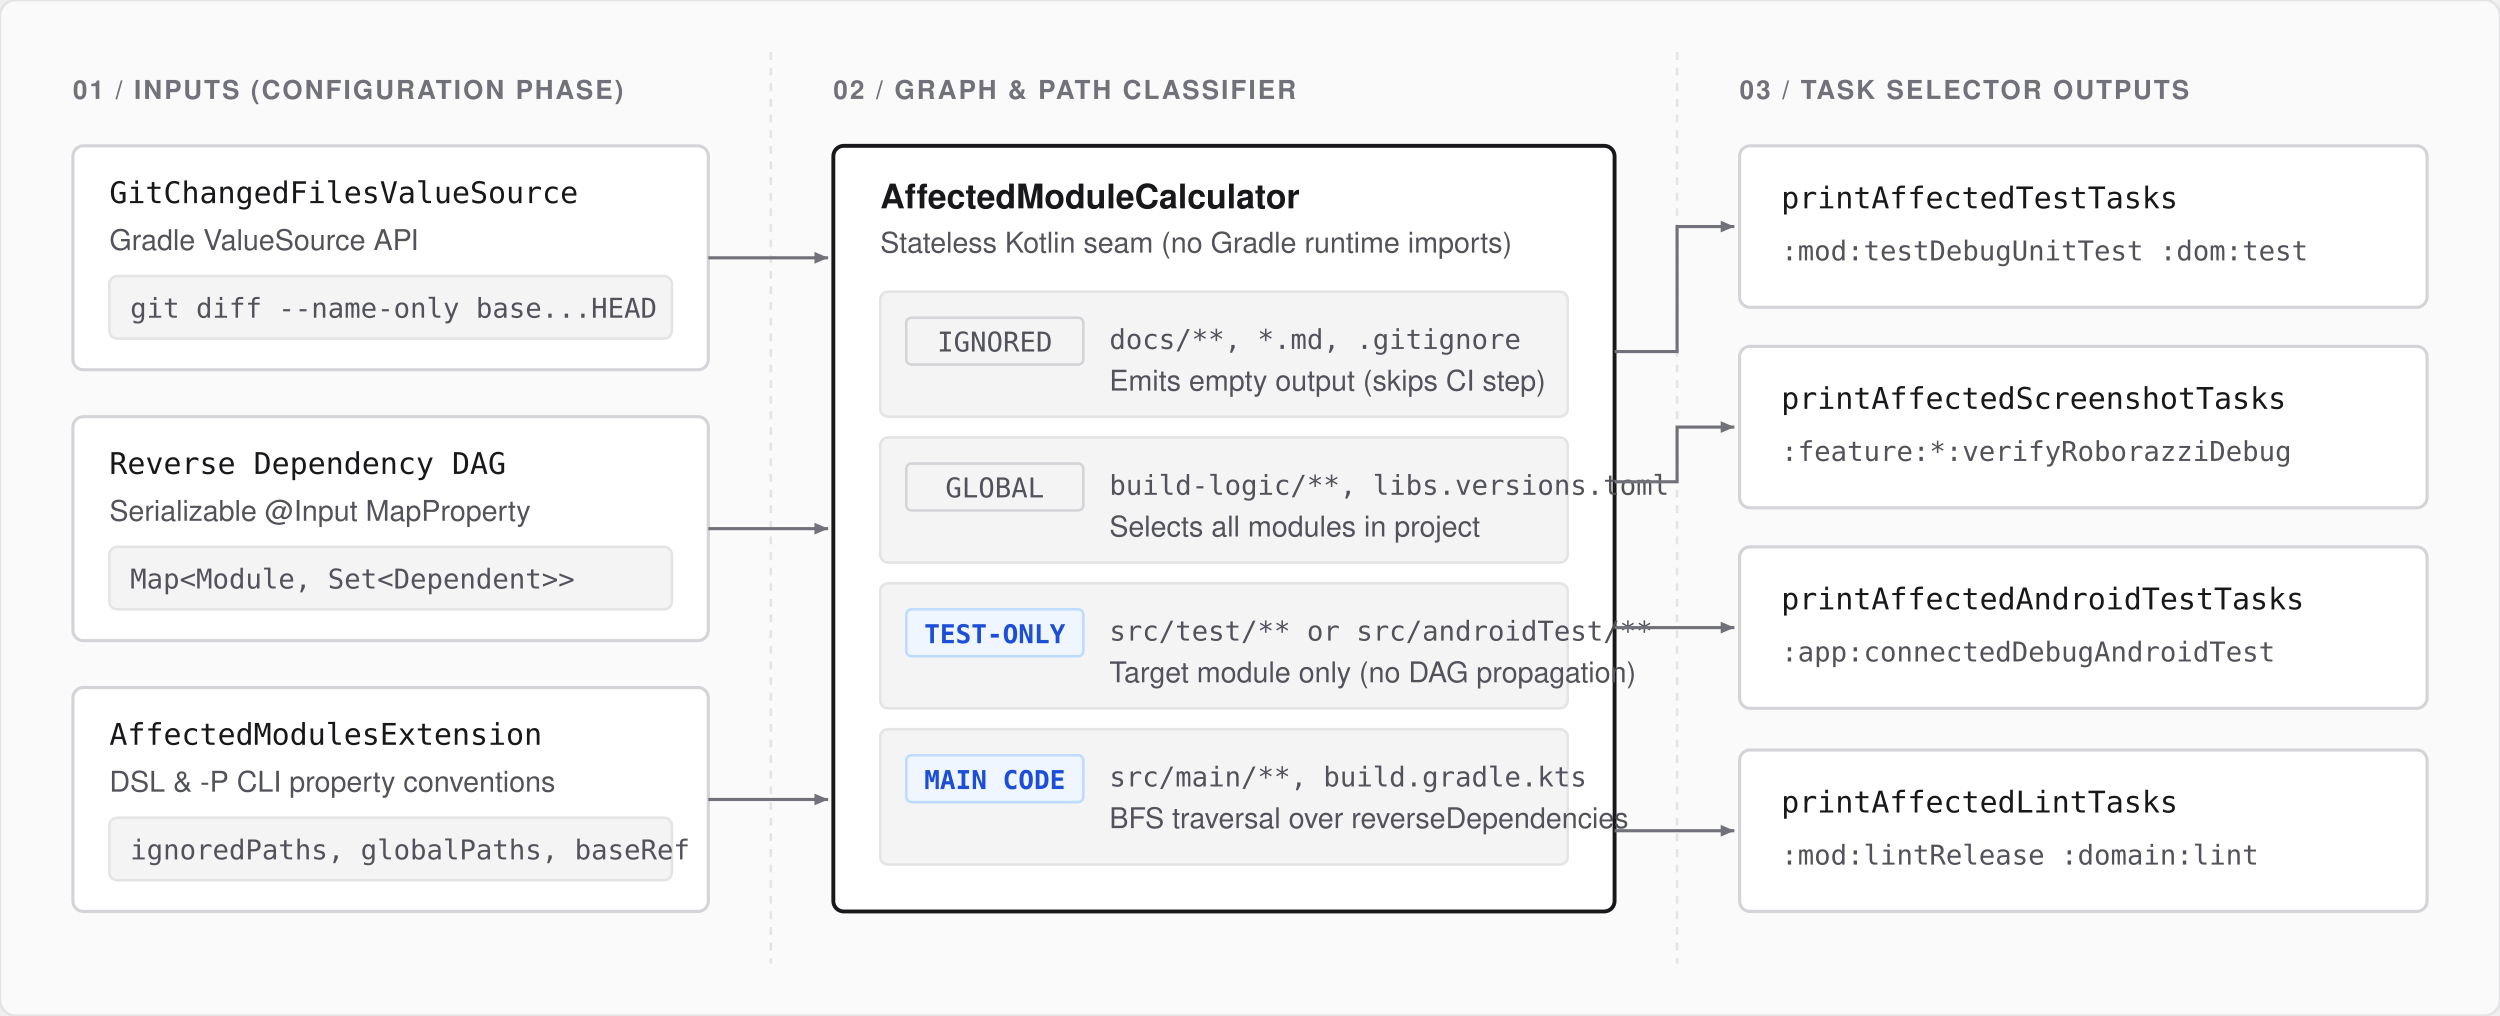
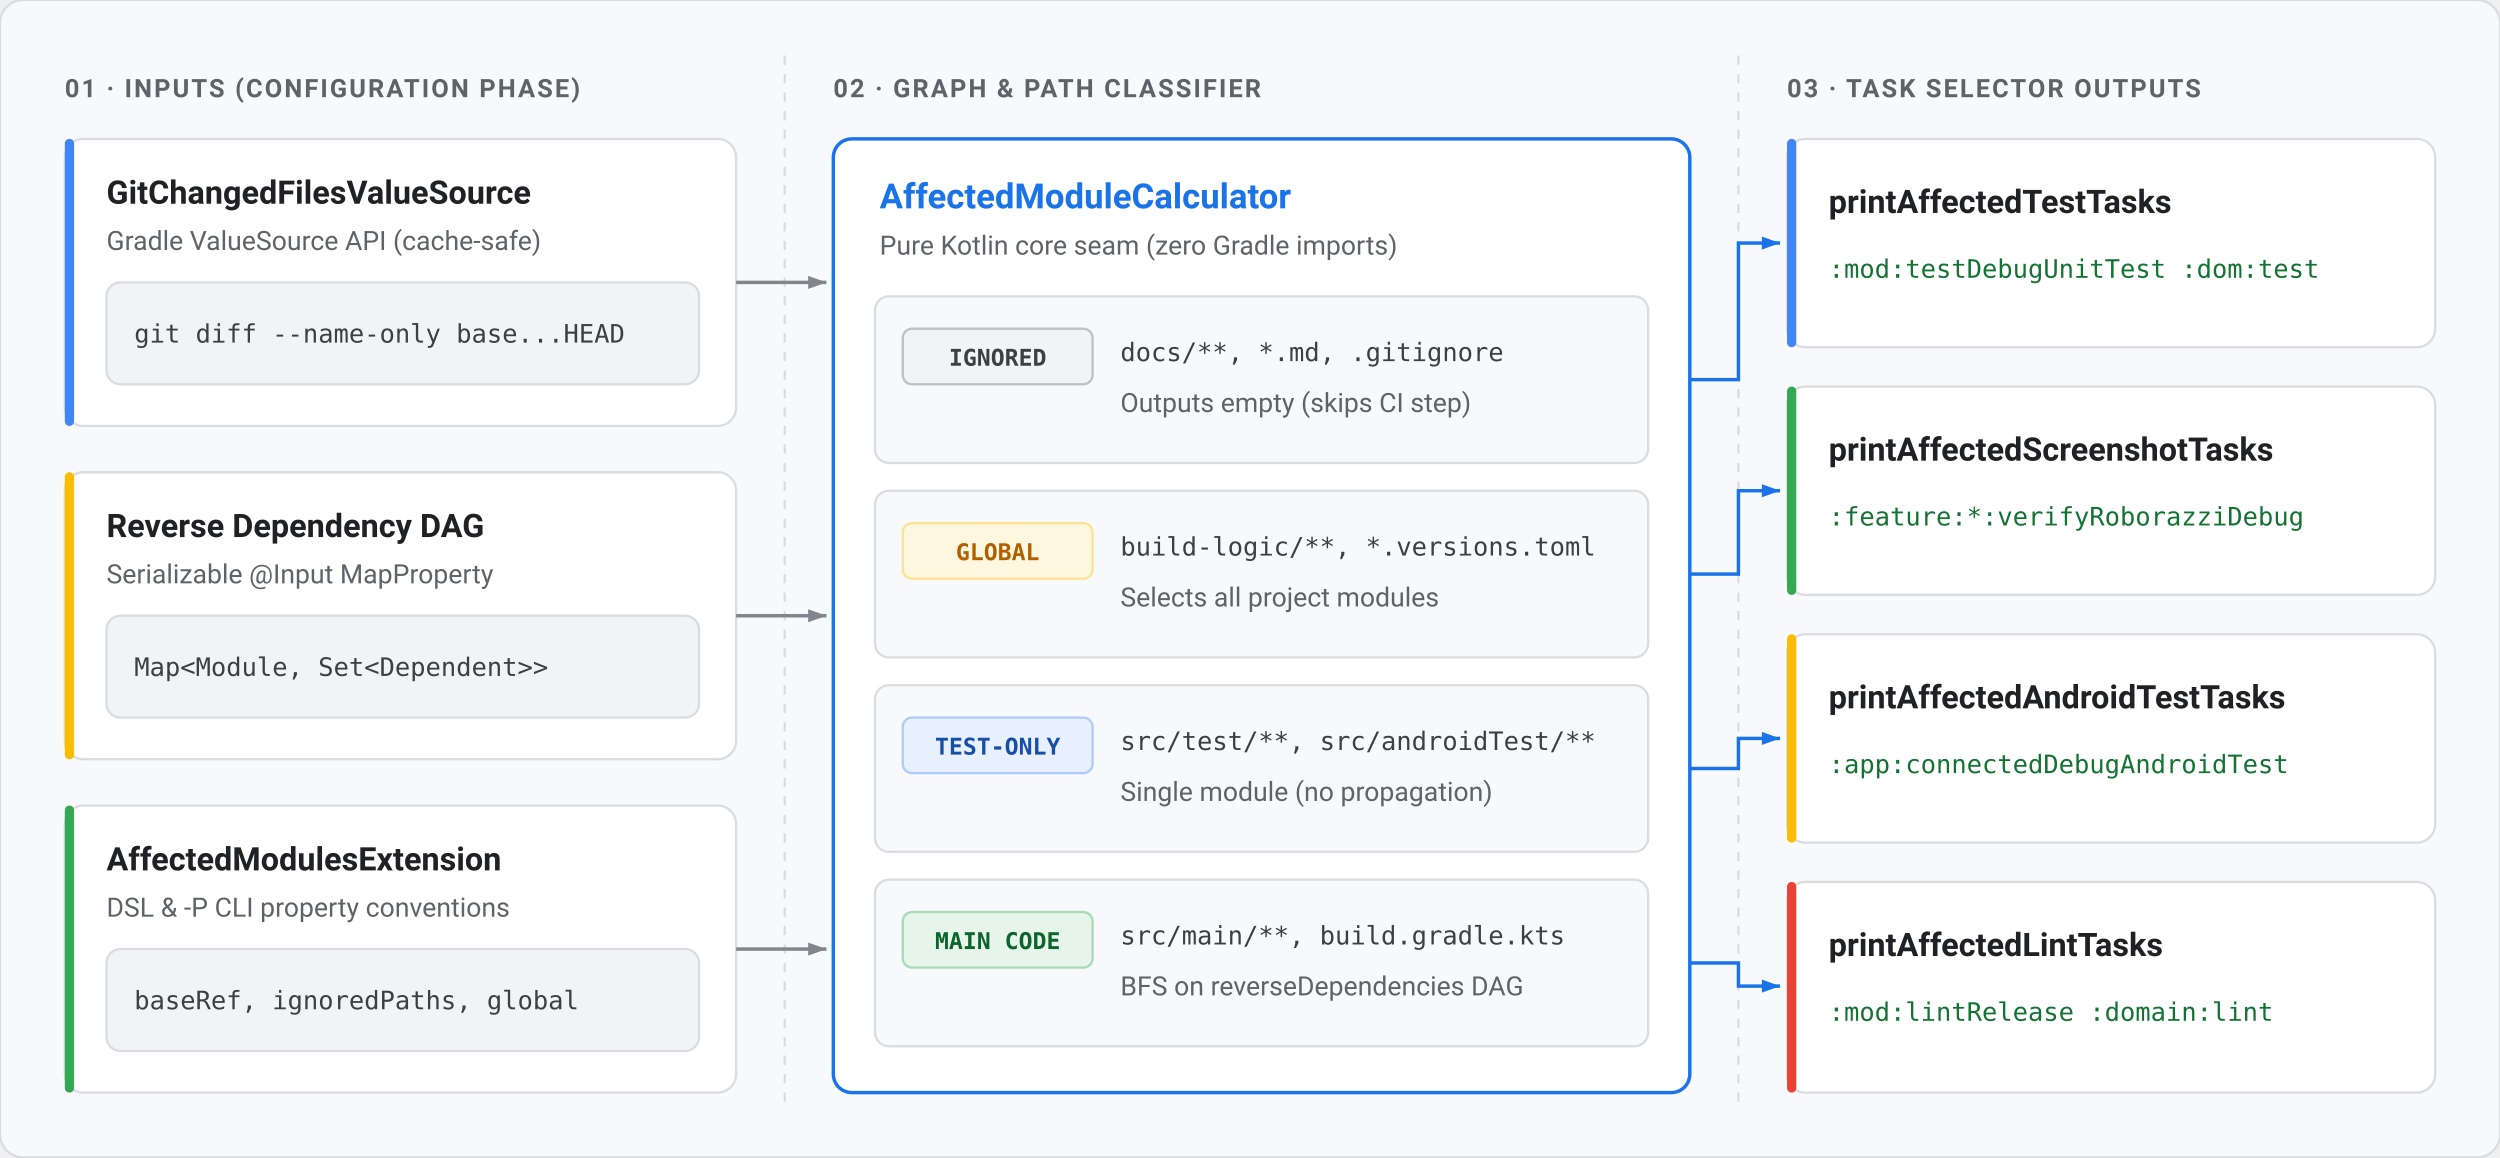
- <svg xmlns="http://www.w3.org/2000/svg" viewBox="0 0 960 390" width="100%" height="100%">
-   <style>
-     .canvas { fill: #FAFAFA; stroke: #E4E4E7; stroke-width: 1; }
-     .grid-line { stroke: #E4E4E7; stroke-width: 1; stroke-dasharray: 3 3; }
-     .box { fill: #FFFFFF; stroke: #D4D4D8; stroke-width: 1.2; }
-     .box-core { fill: #FFFFFF; stroke: #18181B; stroke-width: 1.5; }
-     .box-sub { fill: #F4F4F5; stroke: #E4E4E7; stroke-width: 1; }
-     .title { font: 600 13px -apple-system, BlinkMacSystemFont, "Segoe UI", Helvetica, Arial, sans-serif; fill: #18181B; }
-     .section { font: 600 10px -apple-system, BlinkMacSystemFont, "Segoe UI", Helvetica, Arial, sans-serif; letter-spacing: 0.08em; fill: #71717A; }
-     .code { font: 500 11.5px ui-monospace, SFMono-Regular, "SF Mono", Menlo, Consolas, monospace; fill: #18181B; }
-     .code-muted { font: 400 10.5px ui-monospace, SFMono-Regular, "SF Mono", Menlo, Consolas, monospace; fill: #52525B; }
-     .desc { font: 400 11px -apple-system, BlinkMacSystemFont, "Segoe UI", Helvetica, Arial, sans-serif; fill: #52525B; }
-     .tag { fill: #F4F4F5; stroke: #D4D4D8; stroke-width: 1; }
-     .tag-blue { fill: #EFF6FF; stroke: #BFDBFE; stroke-width: 1; }
-     .code-blue { font: 600 10px ui-monospace, SFMono-Regular, Menlo, monospace; fill: #1D4ED8; }
-     .connector { fill: none; stroke: #71717A; stroke-width: 1.2; }
-     .arrow { fill: #71717A; }
-     @media (prefers-color-scheme: dark) {
-       .canvas { fill: #0D1117; stroke: #30363D; }
-       .grid-line { stroke: #21262D; }
-       .box { fill: #161B22; stroke: #30363D; }
-       .box-core { fill: #161B22; stroke: #8B949E; }
-       .box-sub { fill: #0D1117; stroke: #30363D; }
-       .title { fill: #E6EDF3; }
-       .section { fill: #8B949E; }
-       .code { fill: #E6EDF3; }
-       .code-muted { fill: #8B949E; }
-       .desc { fill: #8B949E; }
-       .tag { fill: #21262D; stroke: #30363D; }
-       .tag-blue { fill: #121D2F; stroke: #1F6FEB; }
-       .code-blue { fill: #58A6FF; }
-       .connector { stroke: #8B949E; }
-       .arrow { fill: #8B949E; }
-     }
-   </style>
+ <svg xmlns="http://www.w3.org/2000/svg" viewBox="0 0 1080 500" width="100%" height="100%">
  <defs>
-     <marker id="arr" viewBox="0 0 8 8" refX="7" refY="4" markerWidth="5" markerHeight="5" orient="auto-start-reverse">
-       <path d="M 0 1 L 7 4 L 0 7 z" class="arrow" />
+     <style>
+       .canvas { fill: #F8F9FA; stroke: #DADCE0; stroke-width: 1; }
+       .grid { stroke: #E8EAED; stroke-width: 1; }
+       .card { fill: #FFFFFF; stroke: #DADCE0; stroke-width: 1; }
+       .card-core { fill: #FFFFFF; stroke: #1A73E8; stroke-width: 1.5; }
+       .subcard { fill: #F8F9FA; stroke: #DADCE0; stroke-width: 1; }
+       .code-box { fill: #F1F3F4; stroke: #DADCE0; stroke-width: 1; }
+       .divider { stroke: #DADCE0; stroke-width: 1; stroke-dasharray: 4 4; }
+ 
+       .g-blue-bar { fill: #4285F4; }
+       .g-red-bar { fill: #EA4335; }
+       .g-yellow-bar { fill: #FBBC04; }
+       .g-green-bar { fill: #34A853; }
+ 
+       .pill-grey { fill: #F1F3F4; stroke: #BDC1C6; stroke-width: 1; }
+       .pill-yellow { fill: #FEF7E0; stroke: #FDE293; stroke-width: 1; }
+       .pill-blue { fill: #E8F0FE; stroke: #AECBFA; stroke-width: 1; }
+       .pill-green { fill: #E6F4EA; stroke: #A8DAB5; stroke-width: 1; }
+ 
+       .txt-sec { font-family: 'Google Sans', 'Roboto', -apple-system, BlinkMacSystemFont, 'Segoe UI', sans-serif; font-size: 11px; font-weight: 700; fill: #5F6368; letter-spacing: 0.08em; }
+       .txt-title { font-family: 'Google Sans', 'Roboto', -apple-system, BlinkMacSystemFont, 'Segoe UI', sans-serif; font-size: 14px; font-weight: 700; fill: #202124; }
+       .txt-title-blue { font-family: 'Google Sans', 'Roboto', -apple-system, BlinkMacSystemFont, 'Segoe UI', sans-serif; font-size: 15px; font-weight: 700; fill: #1A73E8; }
+       .txt-sub { font-family: 'Roboto', -apple-system, BlinkMacSystemFont, 'Segoe UI', sans-serif; font-size: 11.5px; fill: #5F6368; }
+       .txt-code { font-family: 'Roboto Mono', 'JetBrains Mono', Menlo, Consolas, monospace; font-size: 11px; fill: #3C4043; }
+       .txt-code-green { font-family: 'Roboto Mono', 'JetBrains Mono', Menlo, Consolas, monospace; font-size: 11px; fill: #137333; }
+ 
+       .txt-pill-grey { font-family: 'Roboto Mono', 'JetBrains Mono', Menlo, monospace; font-size: 10px; font-weight: 700; fill: #3C4043; }
+       .txt-pill-yellow { font-family: 'Roboto Mono', 'JetBrains Mono', Menlo, monospace; font-size: 10px; font-weight: 700; fill: #B06000; }
+       .txt-pill-blue { font-family: 'Roboto Mono', 'JetBrains Mono', Menlo, monospace; font-size: 10px; font-weight: 700; fill: #174EA6; }
+       .txt-pill-green { font-family: 'Roboto Mono', 'JetBrains Mono', Menlo, monospace; font-size: 10px; font-weight: 700; fill: #0D652D; }
+ 
+       .wire { stroke: #80868B; stroke-width: 1.5; fill: none; }
+       .wire-blue { stroke: #1A73E8; stroke-width: 1.5; fill: none; }
+       .arrow { fill: #80868B; }
+       .arrow-blue { fill: #1A73E8; }
+ 
+       @media (prefers-color-scheme: dark) {
+         .canvas { fill: #131314; stroke: #3C4043; }
+         .grid { stroke: #1E1F20; }
+         .card { fill: #1E1F20; stroke: #3C4043; }
+         .card-core { fill: #1E1F20; stroke: #8AB4F8; }
+         .subcard { fill: #131314; stroke: #3C4043; }
+         .code-box { fill: #131314; stroke: #3C4043; }
+         .divider { stroke: #3C4043; }
+ 
+         .pill-grey { fill: #282A2C; stroke: #5F6368; }
+         .pill-yellow { fill: #332607; stroke: #FDD663; }
+         .pill-blue { fill: #172B4D; stroke: #8AB4F8; }
+         .pill-green { fill: #0D2E1B; stroke: #81C995; }
+ 
+         .txt-sec { fill: #9AA0A6; }
+         .txt-title { fill: #E8EAED; }
+         .txt-title-blue { fill: #8AB4F8; }
+         .txt-sub { fill: #9AA0A6; }
+         .txt-code { fill: #BDC1C6; }
+         .txt-code-green { fill: #81C995; }
+ 
+         .txt-pill-grey { fill: #E8EAED; }
+         .txt-pill-yellow { fill: #FDD663; }
+         .txt-pill-blue { fill: #8AB4F8; }
+         .txt-pill-green { fill: #81C995; }
+ 
+         .wire { stroke: #9AA0A6; }
+         .wire-blue { stroke: #8AB4F8; }
+         .arrow { fill: #9AA0A6; }
+         .arrow-blue { fill: #8AB4F8; }
+       }
+     </style>
+     <pattern id="ggrid" width="24" height="24" patternUnits="userSpaceOnUse">
+       <path d="M 24 0 L 0 0 0 24" fill="none" class="grid" />
+     </pattern>
+     <marker id="arr" viewBox="0 0 8 8" refX="7" refY="4" markerWidth="6" markerHeight="6" orient="auto">
+       <path d="M 0 1.5 L 7 4 L 0 6.5 z" class="arrow" />
    </marker>
+     <marker id="arr-b" viewBox="0 0 8 8" refX="7" refY="4" markerWidth="6" markerHeight="6" orient="auto">
+       <path d="M 0 1.5 L 7 4 L 0 6.5 z" class="arrow-blue" />
+     </marker>
+     <clipPath id="canvas-clip">
+       <rect width="1080" height="500" rx="10" />
+     </clipPath>
  </defs>
-   <rect width="960" height="390" rx="6" class="canvas" />
-   <line x1="296" y1="20" x2="296" y2="370" class="grid-line" />
-   <line x1="644" y1="20" x2="644" y2="370" class="grid-line" />
-   <text x="28" y="38" class="section">01 / INPUTS (CONFIGURATION PHASE)</text>
-   <text x="320" y="38" class="section">02 / GRAPH &amp; PATH CLASSIFIER</text>
-   <text x="668" y="38" class="section">03 / TASK SELECTOR OUTPUTS</text>
-   <rect x="28" y="56" width="244" height="86" rx="4" class="box" />
-   <text x="42" y="78" class="code">GitChangedFilesValueSource</text>
-   <text x="42" y="96" class="desc">Gradle ValueSource API</text>
-   <rect x="42" y="106" width="216" height="24" rx="3" class="box-sub" />
-   <text x="50" y="122" class="code-muted">git diff --name-only base...HEAD</text>
-   <rect x="28" y="160" width="244" height="86" rx="4" class="box" />
-   <text x="42" y="182" class="code">Reverse Dependency DAG</text>
-   <text x="42" y="200" class="desc">Serializable @Input MapProperty</text>
-   <rect x="42" y="210" width="216" height="24" rx="3" class="box-sub" />
-   <text x="50" y="226" class="code-muted">Map&lt;Module, Set&lt;Dependent&gt;&gt;</text>
-   <rect x="28" y="264" width="244" height="86" rx="4" class="box" />
-   <text x="42" y="286" class="code">AffectedModulesExtension</text>
-   <text x="42" y="304" class="desc">DSL &amp; -P CLI property conventions</text>
-   <rect x="42" y="314" width="216" height="24" rx="3" class="box-sub" />
-   <text x="50" y="330" class="code-muted">ignoredPaths, globalPaths, baseRef</text>
-   <rect x="320" y="56" width="300" height="294" rx="4" class="box-core" />
-   <text x="338" y="80" class="title">AffectedModuleCalculator</text>
-   <text x="338" y="97" class="desc">Stateless Kotlin seam (no Gradle runtime imports)</text>
-   <rect x="338" y="112" width="264" height="48" rx="3" class="box-sub" />
-   <rect x="348" y="122" width="68" height="18" rx="2" class="tag" />
-   <text x="382" y="135" text-anchor="middle" class="code-muted">IGNORED</text>
-   <text x="426" y="134" class="code-muted">docs/**, *.md, .gitignore</text>
-   <text x="426" y="150" class="desc">Emits empty output (skips CI step)</text>
-   <rect x="338" y="168" width="264" height="48" rx="3" class="box-sub" />
-   <rect x="348" y="178" width="68" height="18" rx="2" class="tag" />
-   <text x="382" y="191" text-anchor="middle" class="code-muted">GLOBAL</text>
-   <text x="426" y="190" class="code-muted">build-logic/**, libs.versions.toml</text>
-   <text x="426" y="206" class="desc">Selects all modules in project</text>
-   <rect x="338" y="224" width="264" height="48" rx="3" class="box-sub" />
-   <rect x="348" y="234" width="68" height="18" rx="2" class="tag-blue" />
-   <text x="382" y="247" text-anchor="middle" class="code-blue">TEST-ONLY</text>
-   <text x="426" y="246" class="code-muted">src/test/** or src/androidTest/**</text>
-   <text x="426" y="262" class="desc">Target module only (no DAG propagation)</text>
-   <rect x="338" y="280" width="264" height="52" rx="3" class="box-sub" />
-   <rect x="348" y="290" width="68" height="18" rx="2" class="tag-blue" />
-   <text x="382" y="303" text-anchor="middle" class="code-blue">MAIN CODE</text>
-   <text x="426" y="302" class="code-muted">src/main/**, build.gradle.kts</text>
-   <text x="426" y="318" class="desc">BFS traversal over reverseDependencies</text>
-   <rect x="668" y="56" width="264" height="62" rx="4" class="box" />
-   <text x="684" y="80" class="code">printAffectedTestTasks</text>
-   <text x="684" y="100" class="code-muted">:mod:testDebugUnitTest  :dom:test</text>
-   <rect x="668" y="133" width="264" height="62" rx="4" class="box" />
-   <text x="684" y="157" class="code">printAffectedScreenshotTasks</text>
-   <text x="684" y="177" class="code-muted">:feature:*:verifyRoborazziDebug</text>
-   <rect x="668" y="210" width="264" height="62" rx="4" class="box" />
-   <text x="684" y="234" class="code">printAffectedAndroidTestTasks</text>
-   <text x="684" y="254" class="code-muted">:app:connectedDebugAndroidTest</text>
-   <rect x="668" y="288" width="264" height="62" rx="4" class="box" />
-   <text x="684" y="312" class="code">printAffectedLintTasks</text>
-   <text x="684" y="332" class="code-muted">:mod:lintRelease  :domain:lint</text>
-   <path d="M 272 99 L 318 99" class="connector" marker-end="url(#arr)" />
-   <path d="M 272 203 L 318 203" class="connector" marker-end="url(#arr)" />
-   <path d="M 272 307 L 318 307" class="connector" marker-end="url(#arr)" />
-   <path d="M 620 135 L 644 135 L 644 87 L 666 87" class="connector" marker-end="url(#arr)" />
-   <path d="M 620 185 L 644 185 L 644 164 L 666 164" class="connector" marker-end="url(#arr)" />
-   <path d="M 620 241 L 666 241" class="connector" marker-end="url(#arr)" />
-   <path d="M 620 319 L 666 319" class="connector" marker-end="url(#arr)" />
+   <g clip-path="url(#canvas-clip)">
+     <rect width="1080" height="500" rx="10" class="canvas" />
+     <rect width="1080" height="500" rx="10" fill="url(#ggrid)" />
+     <rect x="0" y="0" width="270" height="4" class="g-blue-bar" />
+     <rect x="270" y="0" width="270" height="4" class="g-red-bar" />
+     <rect x="540" y="0" width="270" height="4" class="g-yellow-bar" />
+     <rect x="810" y="0" width="270" height="4" class="g-green-bar" />
+   </g>
+   <rect width="1080" height="500" rx="10" fill="none" class="canvas" />
+   <line x1="339" y1="24" x2="339" y2="476" class="divider" />
+   <line x1="751" y1="24" x2="751" y2="476" class="divider" />
+   <text x="28" y="42" class="txt-sec">01 · INPUTS (CONFIGURATION PHASE)</text>
+   <text x="360" y="42" class="txt-sec">02 · GRAPH &amp; PATH CLASSIFIER</text>
+   <text x="772" y="42" class="txt-sec">03 · TASK SELECTOR OUTPUTS</text>
+   <rect x="28" y="60" width="290" height="124" rx="8" class="card" />
+   <rect x="28" y="60" width="4" height="124" rx="2" class="g-blue-bar" />
+   <text x="46" y="88" class="txt-title">GitChangedFilesValueSource</text>
+   <text x="46" y="108" class="txt-sub">Gradle ValueSource API (cache-safe)</text>
+   <rect x="46" y="122" width="256" height="44" rx="6" class="code-box" />
+   <text x="58" y="148" class="txt-code">git diff --name-only base...HEAD</text>
+   <rect x="28" y="204" width="290" height="124" rx="8" class="card" />
+   <rect x="28" y="204" width="4" height="124" rx="2" class="g-yellow-bar" />
+   <text x="46" y="232" class="txt-title">Reverse Dependency DAG</text>
+   <text x="46" y="252" class="txt-sub">Serializable @Input MapProperty</text>
+   <rect x="46" y="266" width="256" height="44" rx="6" class="code-box" />
+   <text x="58" y="292" class="txt-code">Map&lt;Module, Set&lt;Dependent&gt;&gt;</text>
+   <rect x="28" y="348" width="290" height="124" rx="8" class="card" />
+   <rect x="28" y="348" width="4" height="124" rx="2" class="g-green-bar" />
+   <text x="46" y="376" class="txt-title">AffectedModulesExtension</text>
+   <text x="46" y="396" class="txt-sub">DSL &amp; -P CLI property conventions</text>
+   <rect x="46" y="410" width="256" height="44" rx="6" class="code-box" />
+   <text x="58" y="436" class="txt-code">baseRef, ignoredPaths, global</text>
+   <rect x="360" y="60" width="370" height="412" rx="8" class="card-core" />
+   <text x="380" y="90" class="txt-title-blue">AffectedModuleCalculator</text>
+   <text x="380" y="110" class="txt-sub">Pure Kotlin core seam (zero Gradle imports)</text>
+   <rect x="378" y="128" width="334" height="72" rx="6" class="subcard" />
+   <rect x="390" y="142" width="82" height="24" rx="4" class="pill-grey" />
+   <text x="431" y="158" text-anchor="middle" class="txt-pill-grey">IGNORED</text>
+   <text x="484" y="156" class="txt-code">docs/**, *.md, .gitignore</text>
+   <text x="484" y="178" class="txt-sub">Outputs empty (skips CI step)</text>
+   <rect x="378" y="212" width="334" height="72" rx="6" class="subcard" />
+   <rect x="390" y="226" width="82" height="24" rx="4" class="pill-yellow" />
+   <text x="431" y="242" text-anchor="middle" class="txt-pill-yellow">GLOBAL</text>
+   <text x="484" y="240" class="txt-code">build-logic/**, *.versions.toml</text>
+   <text x="484" y="262" class="txt-sub">Selects all project modules</text>
+   <rect x="378" y="296" width="334" height="72" rx="6" class="subcard" />
+   <rect x="390" y="310" width="82" height="24" rx="4" class="pill-blue" />
+   <text x="431" y="326" text-anchor="middle" class="txt-pill-blue">TEST-ONLY</text>
+   <text x="484" y="324" class="txt-code">src/test/**, src/androidTest/**</text>
+   <text x="484" y="346" class="txt-sub">Single module (no propagation)</text>
+   <rect x="378" y="380" width="334" height="72" rx="6" class="subcard" />
+   <rect x="390" y="394" width="82" height="24" rx="4" class="pill-green" />
+   <text x="431" y="410" text-anchor="middle" class="txt-pill-green">MAIN CODE</text>
+   <text x="484" y="408" class="txt-code">src/main/**, build.gradle.kts</text>
+   <text x="484" y="430" class="txt-sub">BFS on reverseDependencies DAG</text>
+   <rect x="772" y="60" width="280" height="90" rx="8" class="card" />
+   <rect x="772" y="60" width="4" height="90" rx="2" class="g-blue-bar" />
+   <text x="790" y="92" class="txt-title">printAffectedTestTasks</text>
+   <text x="790" y="120" class="txt-code-green">:mod:testDebugUnitTest :dom:test</text>
+   <rect x="772" y="167" width="280" height="90" rx="8" class="card" />
+   <rect x="772" y="167" width="4" height="90" rx="2" class="g-green-bar" />
+   <text x="790" y="199" class="txt-title">printAffectedScreenshotTasks</text>
+   <text x="790" y="227" class="txt-code-green">:feature:*:verifyRoborazziDebug</text>
+   <rect x="772" y="274" width="280" height="90" rx="8" class="card" />
+   <rect x="772" y="274" width="4" height="90" rx="2" class="g-yellow-bar" />
+   <text x="790" y="306" class="txt-title">printAffectedAndroidTestTasks</text>
+   <text x="790" y="334" class="txt-code-green">:app:connectedDebugAndroidTest</text>
+   <rect x="772" y="381" width="280" height="91" rx="8" class="card" />
+   <rect x="772" y="381" width="4" height="91" rx="2" class="g-red-bar" />
+   <text x="790" y="413" class="txt-title">printAffectedLintTasks</text>
+   <text x="790" y="441" class="txt-code-green">:mod:lintRelease :domain:lint</text>
+   <path d="M 318 122 L 357 122" class="wire" marker-end="url(#arr)" />
+   <path d="M 318 266 L 357 266" class="wire" marker-end="url(#arr)" />
+   <path d="M 318 410 L 357 410" class="wire" marker-end="url(#arr)" />
+   <path d="M 730 164 L 751 164 L 751 105 L 769 105" class="wire-blue" marker-end="url(#arr-b)" />
+   <path d="M 730 248 L 751 248 L 751 212 L 769 212" class="wire-blue" marker-end="url(#arr-b)" />
+   <path d="M 730 332 L 751 332 L 751 319 L 769 319" class="wire-blue" marker-end="url(#arr-b)" />
+   <path d="M 730 416 L 751 416 L 751 426 L 769 426" class="wire-blue" marker-end="url(#arr-b)" />
</svg>
